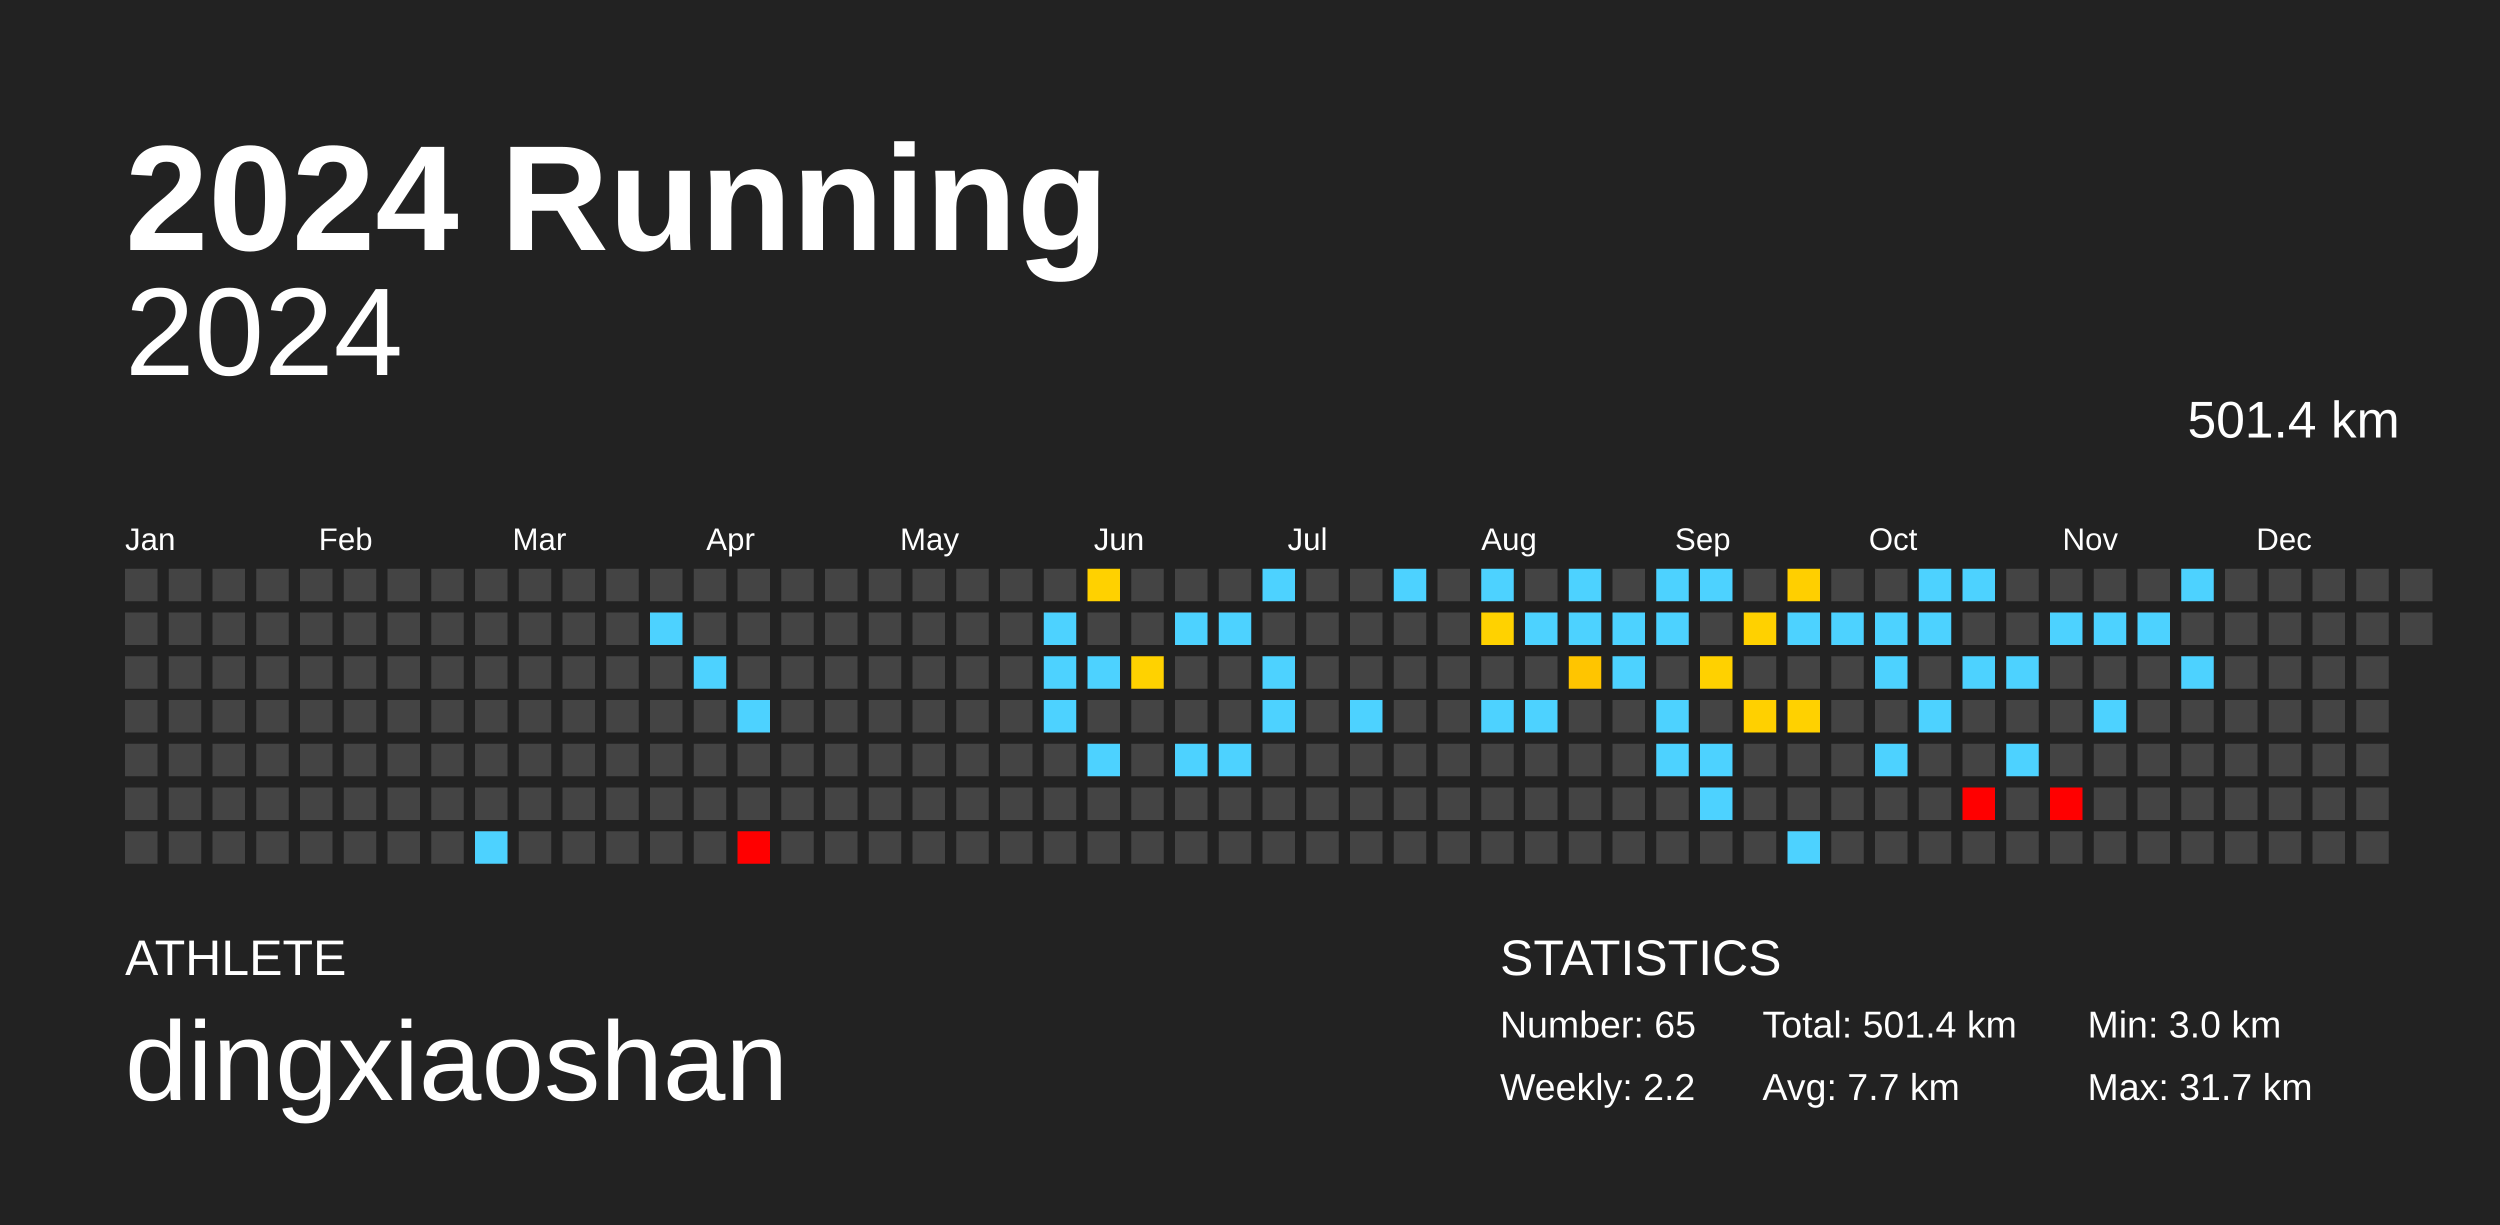
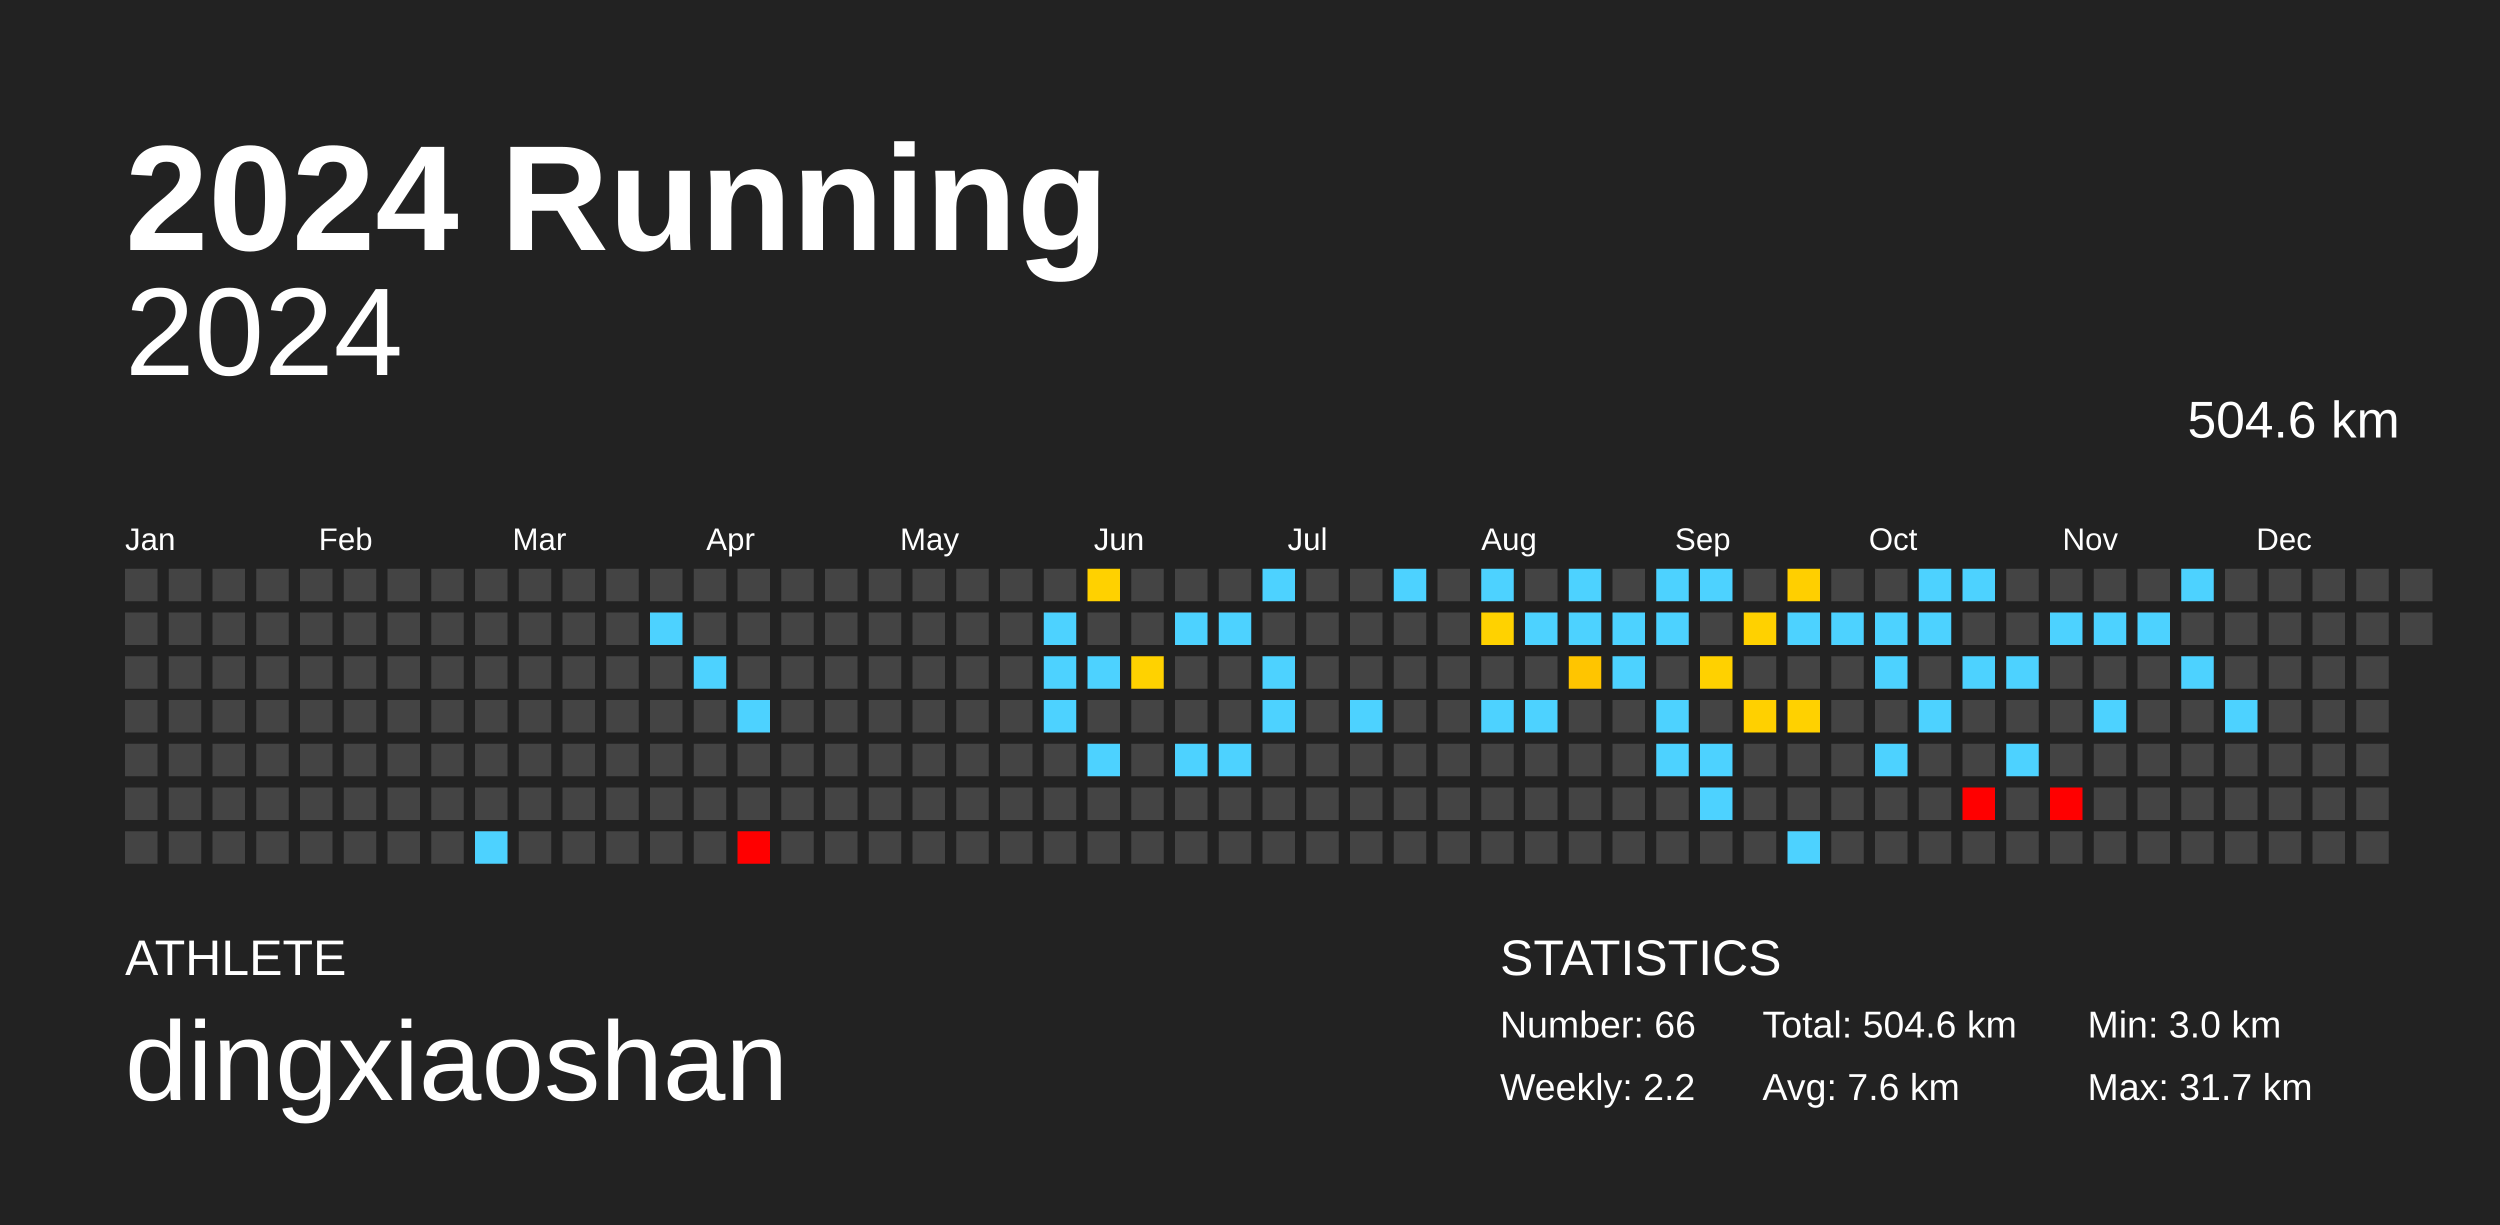
<svg xmlns="http://www.w3.org/2000/svg" baseProfile="full" height="98mm" version="1.1" viewBox="0,0,200,98" width="200mm">
  <defs />
  <rect fill="#222222" height="98" width="200" x="0" y="0" />
  <text fill="#FFFFFF" style="font-size:12px; font-family:Arial; font-weight:bold;" x="10" y="20">2024 Running</text>
  <text fill="#FFFFFF" style="font-size:4px; font-family:Arial" x="10" y="78">ATHLETE</text>
  <text fill="#FFFFFF" style="font-size:9px; font-family:Arial" x="10" y="88">dingxiaoshan</text>
  <text fill="#FFFFFF" style="font-size:4px; font-family:Arial" x="120" y="78">STATISTICS</text>
-   <text fill="#FFFFFF" style="font-size:3px; font-family:Arial" x="120" y="83">Number: 65</text>
+   <text fill="#FFFFFF" style="font-size:3px; font-family:Arial" x="120" y="83">Number: 66</text>
  <text fill="#FFFFFF" style="font-size:3px; font-family:Arial" x="120" y="88">Weekly: 2.2</text>
-   <text fill="#FFFFFF" style="font-size:3px; font-family:Arial" x="141" y="83">Total: 501.4 km</text>
-   <text fill="#FFFFFF" style="font-size:3px; font-family:Arial" x="141" y="88">Avg: 7.7 km</text>
+   <text fill="#FFFFFF" style="font-size:3px; font-family:Arial" x="141" y="83">Total: 504.6 km</text>
+   <text fill="#FFFFFF" style="font-size:3px; font-family:Arial" x="141" y="88">Avg: 7.6 km</text>
  <text fill="#FFFFFF" style="font-size:3px; font-family:Arial" x="167" y="83">Min: 3.0 km</text>
  <text fill="#FFFFFF" style="font-size:3px; font-family:Arial" x="167" y="88">Max: 31.7 km</text>
  <text alignment-baseline="hanging" fill="#FFFFFF" style="font-size:10.0px; font-family:Arial;" x="10" y="30">2024</text>
-   <text alignment-baseline="hanging" fill="#FFFFFF" style="font-size:4.125px; font-family:Arial;" x="175" y="35">501.4 km</text>
+   <text alignment-baseline="hanging" fill="#FFFFFF" style="font-size:4.125px; font-family:Arial;" x="175" y="35">504.6 km</text>
  <text fill="#FFFFFF" style="font-size:2.5px; font-family:Arial" x="10.0" y="44">Jan</text>
  <text fill="#FFFFFF" style="font-size:2.5px; font-family:Arial" x="25.5" y="44">Feb</text>
  <text fill="#FFFFFF" style="font-size:2.5px; font-family:Arial" x="41.0" y="44">Mar</text>
  <text fill="#FFFFFF" style="font-size:2.5px; font-family:Arial" x="56.5" y="44">Apr</text>
  <text fill="#FFFFFF" style="font-size:2.5px; font-family:Arial" x="72.0" y="44">May</text>
  <text fill="#FFFFFF" style="font-size:2.5px; font-family:Arial" x="87.5" y="44">Jun</text>
  <text fill="#FFFFFF" style="font-size:2.5px; font-family:Arial" x="103.0" y="44">Jul</text>
  <text fill="#FFFFFF" style="font-size:2.5px; font-family:Arial" x="118.5" y="44">Aug</text>
  <text fill="#FFFFFF" style="font-size:2.5px; font-family:Arial" x="134.0" y="44">Sep</text>
  <text fill="#FFFFFF" style="font-size:2.5px; font-family:Arial" x="149.5" y="44">Oct</text>
  <text fill="#FFFFFF" style="font-size:2.5px; font-family:Arial" x="165.0" y="44">Nov</text>
  <text fill="#FFFFFF" style="font-size:2.5px; font-family:Arial" x="180.5" y="44">Dec</text>
  <rect fill="#444444" height="2.6" width="2.6" x="10.0" y="45.5" />
  <rect fill="#444444" height="2.6" width="2.6" x="10.0" y="49.0" />
  <rect fill="#444444" height="2.6" width="2.6" x="10.0" y="52.5" />
  <rect fill="#444444" height="2.6" width="2.6" x="10.0" y="56.0" />
  <rect fill="#444444" height="2.6" width="2.6" x="10.0" y="59.5" />
  <rect fill="#444444" height="2.6" width="2.6" x="10.0" y="63.0" />
  <rect fill="#444444" height="2.6" width="2.6" x="10.0" y="66.5" />
  <rect fill="#444444" height="2.6" width="2.6" x="13.5" y="45.5" />
  <rect fill="#444444" height="2.6" width="2.6" x="13.5" y="49.0" />
  <rect fill="#444444" height="2.6" width="2.6" x="13.5" y="52.5" />
  <rect fill="#444444" height="2.6" width="2.6" x="13.5" y="56.0" />
  <rect fill="#444444" height="2.6" width="2.6" x="13.5" y="59.5" />
  <rect fill="#444444" height="2.6" width="2.6" x="13.5" y="63.0" />
  <rect fill="#444444" height="2.6" width="2.6" x="13.5" y="66.5" />
  <rect fill="#444444" height="2.6" width="2.6" x="17.0" y="45.5" />
  <rect fill="#444444" height="2.6" width="2.6" x="17.0" y="49.0" />
  <rect fill="#444444" height="2.6" width="2.6" x="17.0" y="52.5" />
  <rect fill="#444444" height="2.6" width="2.6" x="17.0" y="56.0" />
  <rect fill="#444444" height="2.6" width="2.6" x="17.0" y="59.5" />
  <rect fill="#444444" height="2.6" width="2.6" x="17.0" y="63.0" />
  <rect fill="#444444" height="2.6" width="2.6" x="17.0" y="66.5" />
  <rect fill="#444444" height="2.6" width="2.6" x="20.5" y="45.5" />
  <rect fill="#444444" height="2.6" width="2.6" x="20.5" y="49.0" />
  <rect fill="#444444" height="2.6" width="2.6" x="20.5" y="52.5" />
  <rect fill="#444444" height="2.6" width="2.6" x="20.5" y="56.0" />
  <rect fill="#444444" height="2.6" width="2.6" x="20.5" y="59.5" />
  <rect fill="#444444" height="2.6" width="2.6" x="20.5" y="63.0" />
  <rect fill="#444444" height="2.6" width="2.6" x="20.5" y="66.5" />
  <rect fill="#444444" height="2.6" width="2.6" x="24.0" y="45.5" />
  <rect fill="#444444" height="2.6" width="2.6" x="24.0" y="49.0" />
  <rect fill="#444444" height="2.6" width="2.6" x="24.0" y="52.5" />
  <rect fill="#444444" height="2.6" width="2.6" x="24.0" y="56.0" />
  <rect fill="#444444" height="2.6" width="2.6" x="24.0" y="59.5" />
  <rect fill="#444444" height="2.6" width="2.6" x="24.0" y="63.0" />
  <rect fill="#444444" height="2.6" width="2.6" x="24.0" y="66.5" />
  <rect fill="#444444" height="2.6" width="2.6" x="27.5" y="45.5" />
  <rect fill="#444444" height="2.6" width="2.6" x="27.5" y="49.0" />
  <rect fill="#444444" height="2.6" width="2.6" x="27.5" y="52.5" />
  <rect fill="#444444" height="2.6" width="2.6" x="27.5" y="56.0" />
  <rect fill="#444444" height="2.6" width="2.6" x="27.5" y="59.5" />
  <rect fill="#444444" height="2.6" width="2.6" x="27.5" y="63.0" />
  <rect fill="#444444" height="2.6" width="2.6" x="27.5" y="66.5" />
  <rect fill="#444444" height="2.6" width="2.6" x="31.0" y="45.5" />
  <rect fill="#444444" height="2.6" width="2.6" x="31.0" y="49.0" />
  <rect fill="#444444" height="2.6" width="2.6" x="31.0" y="52.5" />
  <rect fill="#444444" height="2.6" width="2.6" x="31.0" y="56.0" />
  <rect fill="#444444" height="2.6" width="2.6" x="31.0" y="59.5" />
  <rect fill="#444444" height="2.6" width="2.6" x="31.0" y="63.0" />
  <rect fill="#444444" height="2.6" width="2.6" x="31.0" y="66.5" />
  <rect fill="#444444" height="2.6" width="2.6" x="34.5" y="45.5" />
  <rect fill="#444444" height="2.6" width="2.6" x="34.5" y="49.0" />
  <rect fill="#444444" height="2.6" width="2.6" x="34.5" y="52.5" />
  <rect fill="#444444" height="2.6" width="2.6" x="34.5" y="56.0" />
  <rect fill="#444444" height="2.6" width="2.6" x="34.5" y="59.5" />
  <rect fill="#444444" height="2.6" width="2.6" x="34.5" y="63.0" />
  <rect fill="#444444" height="2.6" width="2.6" x="34.5" y="66.5" />
  <rect fill="#444444" height="2.6" width="2.6" x="38.0" y="45.5" />
  <rect fill="#444444" height="2.6" width="2.6" x="38.0" y="49.0" />
  <rect fill="#444444" height="2.6" width="2.6" x="38.0" y="52.5" />
  <rect fill="#444444" height="2.6" width="2.6" x="38.0" y="56.0" />
  <rect fill="#444444" height="2.6" width="2.6" x="38.0" y="59.5" />
  <rect fill="#444444" height="2.6" width="2.6" x="38.0" y="63.0" />
  <rect fill="#4dd2ff" height="2.6" width="2.6" x="38.0" y="66.5" />
  <rect fill="#444444" height="2.6" width="2.6" x="41.5" y="45.5" />
  <rect fill="#444444" height="2.6" width="2.6" x="41.5" y="49.0" />
  <rect fill="#444444" height="2.6" width="2.6" x="41.5" y="52.5" />
  <rect fill="#444444" height="2.6" width="2.6" x="41.5" y="56.0" />
  <rect fill="#444444" height="2.6" width="2.6" x="41.5" y="59.5" />
  <rect fill="#444444" height="2.6" width="2.6" x="41.5" y="63.0" />
  <rect fill="#444444" height="2.6" width="2.6" x="41.5" y="66.5" />
  <rect fill="#444444" height="2.6" width="2.6" x="45.0" y="45.5" />
  <rect fill="#444444" height="2.6" width="2.6" x="45.0" y="49.0" />
  <rect fill="#444444" height="2.6" width="2.6" x="45.0" y="52.5" />
  <rect fill="#444444" height="2.6" width="2.6" x="45.0" y="56.0" />
  <rect fill="#444444" height="2.6" width="2.6" x="45.0" y="59.5" />
  <rect fill="#444444" height="2.6" width="2.6" x="45.0" y="63.0" />
  <rect fill="#444444" height="2.6" width="2.6" x="45.0" y="66.5" />
  <rect fill="#444444" height="2.6" width="2.6" x="48.5" y="45.5" />
  <rect fill="#444444" height="2.6" width="2.6" x="48.5" y="49.0" />
  <rect fill="#444444" height="2.6" width="2.6" x="48.5" y="52.5" />
  <rect fill="#444444" height="2.6" width="2.6" x="48.5" y="56.0" />
  <rect fill="#444444" height="2.6" width="2.6" x="48.5" y="59.5" />
  <rect fill="#444444" height="2.6" width="2.6" x="48.5" y="63.0" />
  <rect fill="#444444" height="2.6" width="2.6" x="48.5" y="66.5" />
  <rect fill="#444444" height="2.6" width="2.6" x="52.0" y="45.5" />
  <rect fill="#4dd2ff" height="2.6" width="2.6" x="52.0" y="49.0" />
  <rect fill="#444444" height="2.6" width="2.6" x="52.0" y="52.5" />
  <rect fill="#444444" height="2.6" width="2.6" x="52.0" y="56.0" />
  <rect fill="#444444" height="2.6" width="2.6" x="52.0" y="59.5" />
  <rect fill="#444444" height="2.6" width="2.6" x="52.0" y="63.0" />
  <rect fill="#444444" height="2.6" width="2.6" x="52.0" y="66.5" />
  <rect fill="#444444" height="2.6" width="2.6" x="55.5" y="45.5" />
  <rect fill="#444444" height="2.6" width="2.6" x="55.5" y="49.0" />
  <rect fill="#4dd2ff" height="2.6" width="2.6" x="55.5" y="52.5" />
  <rect fill="#444444" height="2.6" width="2.6" x="55.5" y="56.0" />
  <rect fill="#444444" height="2.6" width="2.6" x="55.5" y="59.5" />
  <rect fill="#444444" height="2.6" width="2.6" x="55.5" y="63.0" />
  <rect fill="#444444" height="2.6" width="2.6" x="55.5" y="66.5" />
  <rect fill="#444444" height="2.6" width="2.6" x="59.0" y="45.5" />
  <rect fill="#444444" height="2.6" width="2.6" x="59.0" y="49.0" />
  <rect fill="#444444" height="2.6" width="2.6" x="59.0" y="52.5" />
  <rect fill="#4dd2ff" height="2.6" width="2.6" x="59.0" y="56.0" />
  <rect fill="#444444" height="2.6" width="2.6" x="59.0" y="59.5" />
  <rect fill="#444444" height="2.6" width="2.6" x="59.0" y="63.0" />
  <rect fill="red" height="2.6" width="2.6" x="59.0" y="66.5" />
  <rect fill="#444444" height="2.6" width="2.6" x="62.5" y="45.5" />
  <rect fill="#444444" height="2.6" width="2.6" x="62.5" y="49.0" />
  <rect fill="#444444" height="2.6" width="2.6" x="62.5" y="52.5" />
  <rect fill="#444444" height="2.6" width="2.6" x="62.5" y="56.0" />
  <rect fill="#444444" height="2.6" width="2.6" x="62.5" y="59.5" />
  <rect fill="#444444" height="2.6" width="2.6" x="62.5" y="63.0" />
  <rect fill="#444444" height="2.6" width="2.6" x="62.5" y="66.5" />
  <rect fill="#444444" height="2.6" width="2.6" x="66.0" y="45.5" />
  <rect fill="#444444" height="2.6" width="2.6" x="66.0" y="49.0" />
  <rect fill="#444444" height="2.6" width="2.6" x="66.0" y="52.5" />
  <rect fill="#444444" height="2.6" width="2.6" x="66.0" y="56.0" />
  <rect fill="#444444" height="2.6" width="2.6" x="66.0" y="59.5" />
  <rect fill="#444444" height="2.6" width="2.6" x="66.0" y="63.0" />
  <rect fill="#444444" height="2.6" width="2.6" x="66.0" y="66.5" />
  <rect fill="#444444" height="2.6" width="2.6" x="69.5" y="45.5" />
  <rect fill="#444444" height="2.6" width="2.6" x="69.5" y="49.0" />
  <rect fill="#444444" height="2.6" width="2.6" x="69.5" y="52.5" />
  <rect fill="#444444" height="2.6" width="2.6" x="69.5" y="56.0" />
  <rect fill="#444444" height="2.6" width="2.6" x="69.5" y="59.5" />
  <rect fill="#444444" height="2.6" width="2.6" x="69.5" y="63.0" />
  <rect fill="#444444" height="2.6" width="2.6" x="69.5" y="66.5" />
  <rect fill="#444444" height="2.6" width="2.6" x="73.0" y="45.5" />
  <rect fill="#444444" height="2.6" width="2.6" x="73.0" y="49.0" />
  <rect fill="#444444" height="2.6" width="2.6" x="73.0" y="52.5" />
  <rect fill="#444444" height="2.6" width="2.6" x="73.0" y="56.0" />
  <rect fill="#444444" height="2.6" width="2.6" x="73.0" y="59.5" />
  <rect fill="#444444" height="2.6" width="2.6" x="73.0" y="63.0" />
  <rect fill="#444444" height="2.6" width="2.6" x="73.0" y="66.5" />
  <rect fill="#444444" height="2.6" width="2.6" x="76.5" y="45.5" />
  <rect fill="#444444" height="2.6" width="2.6" x="76.5" y="49.0" />
  <rect fill="#444444" height="2.6" width="2.6" x="76.5" y="52.5" />
  <rect fill="#444444" height="2.6" width="2.6" x="76.5" y="56.0" />
  <rect fill="#444444" height="2.6" width="2.6" x="76.5" y="59.5" />
  <rect fill="#444444" height="2.6" width="2.6" x="76.5" y="63.0" />
  <rect fill="#444444" height="2.6" width="2.6" x="76.5" y="66.5" />
  <rect fill="#444444" height="2.6" width="2.6" x="80.0" y="45.5" />
  <rect fill="#444444" height="2.6" width="2.6" x="80.0" y="49.0" />
  <rect fill="#444444" height="2.6" width="2.6" x="80.0" y="52.5" />
  <rect fill="#444444" height="2.6" width="2.6" x="80.0" y="56.0" />
  <rect fill="#444444" height="2.6" width="2.6" x="80.0" y="59.5" />
  <rect fill="#444444" height="2.6" width="2.6" x="80.0" y="63.0" />
  <rect fill="#444444" height="2.6" width="2.6" x="80.0" y="66.5" />
  <rect fill="#444444" height="2.6" width="2.6" x="83.5" y="45.5" />
  <rect fill="#4dd2ff" height="2.6" width="2.6" x="83.5" y="49.0" />
  <rect fill="#4dd2ff" height="2.6" width="2.6" x="83.5" y="52.5" />
  <rect fill="#4dd2ff" height="2.6" width="2.6" x="83.5" y="56.0" />
  <rect fill="#444444" height="2.6" width="2.6" x="83.5" y="59.5" />
  <rect fill="#444444" height="2.6" width="2.6" x="83.5" y="63.0" />
  <rect fill="#444444" height="2.6" width="2.6" x="83.5" y="66.5" />
  <rect fill="#ffd100" height="2.6" width="2.6" x="87.0" y="45.5" />
  <rect fill="#444444" height="2.6" width="2.6" x="87.0" y="49.0" />
  <rect fill="#4dd2ff" height="2.6" width="2.6" x="87.0" y="52.5" />
  <rect fill="#444444" height="2.6" width="2.6" x="87.0" y="56.0" />
  <rect fill="#4dd2ff" height="2.6" width="2.6" x="87.0" y="59.5" />
  <rect fill="#444444" height="2.6" width="2.6" x="87.0" y="63.0" />
  <rect fill="#444444" height="2.6" width="2.6" x="87.0" y="66.5" />
  <rect fill="#444444" height="2.6" width="2.6" x="90.5" y="45.5" />
  <rect fill="#444444" height="2.6" width="2.6" x="90.5" y="49.0" />
  <rect fill="#ffd200" height="2.6" width="2.6" x="90.5" y="52.5" />
  <rect fill="#444444" height="2.6" width="2.6" x="90.5" y="56.0" />
  <rect fill="#444444" height="2.6" width="2.6" x="90.5" y="59.5" />
  <rect fill="#444444" height="2.6" width="2.6" x="90.5" y="63.0" />
  <rect fill="#444444" height="2.6" width="2.6" x="90.5" y="66.5" />
  <rect fill="#444444" height="2.6" width="2.6" x="94.0" y="45.5" />
  <rect fill="#4dd2ff" height="2.6" width="2.6" x="94.0" y="49.0" />
  <rect fill="#444444" height="2.6" width="2.6" x="94.0" y="52.5" />
  <rect fill="#444444" height="2.6" width="2.6" x="94.0" y="56.0" />
  <rect fill="#4dd2ff" height="2.6" width="2.6" x="94.0" y="59.5" />
  <rect fill="#444444" height="2.6" width="2.6" x="94.0" y="63.0" />
  <rect fill="#444444" height="2.6" width="2.6" x="94.0" y="66.5" />
  <rect fill="#444444" height="2.6" width="2.6" x="97.5" y="45.5" />
  <rect fill="#4dd2ff" height="2.6" width="2.6" x="97.5" y="49.0" />
  <rect fill="#444444" height="2.6" width="2.6" x="97.5" y="52.5" />
  <rect fill="#444444" height="2.6" width="2.6" x="97.5" y="56.0" />
  <rect fill="#4dd2ff" height="2.6" width="2.6" x="97.5" y="59.5" />
  <rect fill="#444444" height="2.6" width="2.6" x="97.5" y="63.0" />
  <rect fill="#444444" height="2.6" width="2.6" x="97.5" y="66.5" />
  <rect fill="#4dd2ff" height="2.6" width="2.6" x="101.0" y="45.5" />
  <rect fill="#444444" height="2.6" width="2.6" x="101.0" y="49.0" />
  <rect fill="#4dd2ff" height="2.6" width="2.6" x="101.0" y="52.5" />
  <rect fill="#4dd2ff" height="2.6" width="2.6" x="101.0" y="56.0" />
  <rect fill="#444444" height="2.6" width="2.6" x="101.0" y="59.5" />
  <rect fill="#444444" height="2.6" width="2.6" x="101.0" y="63.0" />
  <rect fill="#444444" height="2.6" width="2.6" x="101.0" y="66.5" />
  <rect fill="#444444" height="2.6" width="2.6" x="104.5" y="45.5" />
  <rect fill="#444444" height="2.6" width="2.6" x="104.5" y="49.0" />
  <rect fill="#444444" height="2.6" width="2.6" x="104.5" y="52.5" />
  <rect fill="#444444" height="2.6" width="2.6" x="104.5" y="56.0" />
  <rect fill="#444444" height="2.6" width="2.6" x="104.5" y="59.5" />
  <rect fill="#444444" height="2.6" width="2.6" x="104.5" y="63.0" />
  <rect fill="#444444" height="2.6" width="2.6" x="104.5" y="66.5" />
  <rect fill="#444444" height="2.6" width="2.6" x="108.0" y="45.5" />
  <rect fill="#444444" height="2.6" width="2.6" x="108.0" y="49.0" />
  <rect fill="#444444" height="2.6" width="2.6" x="108.0" y="52.5" />
  <rect fill="#4dd2ff" height="2.6" width="2.6" x="108.0" y="56.0" />
  <rect fill="#444444" height="2.6" width="2.6" x="108.0" y="59.5" />
  <rect fill="#444444" height="2.6" width="2.6" x="108.0" y="63.0" />
  <rect fill="#444444" height="2.6" width="2.6" x="108.0" y="66.5" />
  <rect fill="#4dd2ff" height="2.6" width="2.6" x="111.5" y="45.5" />
  <rect fill="#444444" height="2.6" width="2.6" x="111.5" y="49.0" />
  <rect fill="#444444" height="2.6" width="2.6" x="111.5" y="52.5" />
  <rect fill="#444444" height="2.6" width="2.6" x="111.5" y="56.0" />
  <rect fill="#444444" height="2.6" width="2.6" x="111.5" y="59.5" />
  <rect fill="#444444" height="2.6" width="2.6" x="111.5" y="63.0" />
  <rect fill="#444444" height="2.6" width="2.6" x="111.5" y="66.5" />
  <rect fill="#444444" height="2.6" width="2.6" x="115.0" y="45.5" />
  <rect fill="#444444" height="2.6" width="2.6" x="115.0" y="49.0" />
  <rect fill="#444444" height="2.6" width="2.6" x="115.0" y="52.5" />
  <rect fill="#444444" height="2.6" width="2.6" x="115.0" y="56.0" />
  <rect fill="#444444" height="2.6" width="2.6" x="115.0" y="59.5" />
  <rect fill="#444444" height="2.6" width="2.6" x="115.0" y="63.0" />
  <rect fill="#444444" height="2.6" width="2.6" x="115.0" y="66.5" />
  <rect fill="#4dd2ff" height="2.6" width="2.6" x="118.5" y="45.5" />
  <rect fill="#ffd200" height="2.6" width="2.6" x="118.5" y="49.0" />
  <rect fill="#444444" height="2.6" width="2.6" x="118.5" y="52.5" />
  <rect fill="#4dd2ff" height="2.6" width="2.6" x="118.5" y="56.0" />
  <rect fill="#444444" height="2.6" width="2.6" x="118.5" y="59.5" />
  <rect fill="#444444" height="2.6" width="2.6" x="118.5" y="63.0" />
  <rect fill="#444444" height="2.6" width="2.6" x="118.5" y="66.5" />
  <rect fill="#444444" height="2.6" width="2.6" x="122.0" y="45.5" />
  <rect fill="#4dd2ff" height="2.6" width="2.6" x="122.0" y="49.0" />
  <rect fill="#444444" height="2.6" width="2.6" x="122.0" y="52.5" />
  <rect fill="#4dd2ff" height="2.6" width="2.6" x="122.0" y="56.0" />
  <rect fill="#444444" height="2.6" width="2.6" x="122.0" y="59.5" />
  <rect fill="#444444" height="2.6" width="2.6" x="122.0" y="63.0" />
  <rect fill="#444444" height="2.6" width="2.6" x="122.0" y="66.5" />
  <rect fill="#4dd2ff" height="2.6" width="2.6" x="125.5" y="45.5" />
  <rect fill="#4dd2ff" height="2.6" width="2.6" x="125.5" y="49.0" />
  <rect fill="#ffc500" height="2.6" width="2.6" x="125.5" y="52.5" />
  <rect fill="#444444" height="2.6" width="2.6" x="125.5" y="56.0" />
  <rect fill="#444444" height="2.6" width="2.6" x="125.5" y="59.5" />
  <rect fill="#444444" height="2.6" width="2.6" x="125.5" y="63.0" />
  <rect fill="#444444" height="2.6" width="2.6" x="125.5" y="66.5" />
  <rect fill="#444444" height="2.6" width="2.6" x="129.0" y="45.5" />
  <rect fill="#4dd2ff" height="2.6" width="2.6" x="129.0" y="49.0" />
  <rect fill="#4dd2ff" height="2.6" width="2.6" x="129.0" y="52.5" />
  <rect fill="#444444" height="2.6" width="2.6" x="129.0" y="56.0" />
  <rect fill="#444444" height="2.6" width="2.6" x="129.0" y="59.5" />
  <rect fill="#444444" height="2.6" width="2.6" x="129.0" y="63.0" />
  <rect fill="#444444" height="2.6" width="2.6" x="129.0" y="66.5" />
  <rect fill="#4dd2ff" height="2.6" width="2.6" x="132.5" y="45.5" />
  <rect fill="#4dd2ff" height="2.6" width="2.6" x="132.5" y="49.0" />
  <rect fill="#444444" height="2.6" width="2.6" x="132.5" y="52.5" />
  <rect fill="#4dd2ff" height="2.6" width="2.6" x="132.5" y="56.0" />
  <rect fill="#4dd2ff" height="2.6" width="2.6" x="132.5" y="59.5" />
  <rect fill="#444444" height="2.6" width="2.6" x="132.5" y="63.0" />
  <rect fill="#444444" height="2.6" width="2.6" x="132.5" y="66.5" />
  <rect fill="#4dd2ff" height="2.6" width="2.6" x="136.0" y="45.5" />
  <rect fill="#444444" height="2.6" width="2.6" x="136.0" y="49.0" />
  <rect fill="#ffd100" height="2.6" width="2.6" x="136.0" y="52.5" />
  <rect fill="#444444" height="2.6" width="2.6" x="136.0" y="56.0" />
  <rect fill="#4dd2ff" height="2.6" width="2.6" x="136.0" y="59.5" />
  <rect fill="#4dd2ff" height="2.6" width="2.6" x="136.0" y="63.0" />
  <rect fill="#444444" height="2.6" width="2.6" x="136.0" y="66.5" />
  <rect fill="#444444" height="2.6" width="2.6" x="139.5" y="45.5" />
  <rect fill="#ffd100" height="2.6" width="2.6" x="139.5" y="49.0" />
  <rect fill="#444444" height="2.6" width="2.6" x="139.5" y="52.5" />
  <rect fill="#ffd000" height="2.6" width="2.6" x="139.5" y="56.0" />
  <rect fill="#444444" height="2.6" width="2.6" x="139.5" y="59.5" />
  <rect fill="#444444" height="2.6" width="2.6" x="139.5" y="63.0" />
  <rect fill="#444444" height="2.6" width="2.6" x="139.5" y="66.5" />
  <rect fill="#ffcf00" height="2.6" width="2.6" x="143.0" y="45.5" />
  <rect fill="#4dd2ff" height="2.6" width="2.6" x="143.0" y="49.0" />
  <rect fill="#444444" height="2.6" width="2.6" x="143.0" y="52.5" />
  <rect fill="#ffd100" height="2.6" width="2.6" x="143.0" y="56.0" />
  <rect fill="#444444" height="2.6" width="2.6" x="143.0" y="59.5" />
  <rect fill="#444444" height="2.6" width="2.6" x="143.0" y="63.0" />
  <rect fill="#4dd2ff" height="2.6" width="2.6" x="143.0" y="66.5" />
  <rect fill="#444444" height="2.6" width="2.6" x="146.5" y="45.5" />
  <rect fill="#4dd2ff" height="2.6" width="2.6" x="146.5" y="49.0" />
  <rect fill="#444444" height="2.6" width="2.6" x="146.5" y="52.5" />
  <rect fill="#444444" height="2.6" width="2.6" x="146.5" y="56.0" />
  <rect fill="#444444" height="2.6" width="2.6" x="146.5" y="59.5" />
  <rect fill="#444444" height="2.6" width="2.6" x="146.5" y="63.0" />
  <rect fill="#444444" height="2.6" width="2.6" x="146.5" y="66.5" />
  <rect fill="#444444" height="2.6" width="2.6" x="150.0" y="45.5" />
  <rect fill="#4dd2ff" height="2.6" width="2.6" x="150.0" y="49.0" />
  <rect fill="#4dd2ff" height="2.6" width="2.6" x="150.0" y="52.5" />
  <rect fill="#444444" height="2.6" width="2.6" x="150.0" y="56.0" />
  <rect fill="#4dd2ff" height="2.6" width="2.6" x="150.0" y="59.5" />
  <rect fill="#444444" height="2.6" width="2.6" x="150.0" y="63.0" />
  <rect fill="#444444" height="2.6" width="2.6" x="150.0" y="66.5" />
  <rect fill="#4dd2ff" height="2.6" width="2.6" x="153.5" y="45.5" />
  <rect fill="#4dd2ff" height="2.6" width="2.6" x="153.5" y="49.0" />
  <rect fill="#444444" height="2.6" width="2.6" x="153.5" y="52.5" />
  <rect fill="#4dd2ff" height="2.6" width="2.6" x="153.5" y="56.0" />
  <rect fill="#444444" height="2.6" width="2.6" x="153.5" y="59.5" />
  <rect fill="#444444" height="2.6" width="2.6" x="153.5" y="63.0" />
  <rect fill="#444444" height="2.6" width="2.6" x="153.5" y="66.5" />
  <rect fill="#4dd2ff" height="2.6" width="2.6" x="157.0" y="45.5" />
  <rect fill="#444444" height="2.6" width="2.6" x="157.0" y="49.0" />
  <rect fill="#4dd2ff" height="2.6" width="2.6" x="157.0" y="52.5" />
  <rect fill="#444444" height="2.6" width="2.6" x="157.0" y="56.0" />
  <rect fill="#444444" height="2.6" width="2.6" x="157.0" y="59.5" />
  <rect fill="red" height="2.6" width="2.6" x="157.0" y="63.0" />
  <rect fill="#444444" height="2.6" width="2.6" x="157.0" y="66.5" />
  <rect fill="#444444" height="2.6" width="2.6" x="160.5" y="45.5" />
  <rect fill="#444444" height="2.6" width="2.6" x="160.5" y="49.0" />
  <rect fill="#4dd2ff" height="2.6" width="2.6" x="160.5" y="52.5" />
  <rect fill="#444444" height="2.6" width="2.6" x="160.5" y="56.0" />
  <rect fill="#4dd2ff" height="2.6" width="2.6" x="160.5" y="59.5" />
  <rect fill="#444444" height="2.6" width="2.6" x="160.5" y="63.0" />
  <rect fill="#444444" height="2.6" width="2.6" x="160.5" y="66.5" />
  <rect fill="#444444" height="2.6" width="2.6" x="164.0" y="45.5" />
  <rect fill="#4dd2ff" height="2.6" width="2.6" x="164.0" y="49.0" />
  <rect fill="#444444" height="2.6" width="2.6" x="164.0" y="52.5" />
  <rect fill="#444444" height="2.6" width="2.6" x="164.0" y="56.0" />
  <rect fill="#444444" height="2.6" width="2.6" x="164.0" y="59.5" />
  <rect fill="red" height="2.6" width="2.6" x="164.0" y="63.0" />
  <rect fill="#444444" height="2.6" width="2.6" x="164.0" y="66.5" />
  <rect fill="#444444" height="2.6" width="2.6" x="167.5" y="45.5" />
  <rect fill="#4dd2ff" height="2.6" width="2.6" x="167.5" y="49.0" />
  <rect fill="#444444" height="2.6" width="2.6" x="167.5" y="52.5" />
  <rect fill="#4dd2ff" height="2.6" width="2.6" x="167.5" y="56.0" />
  <rect fill="#444444" height="2.6" width="2.6" x="167.5" y="59.5" />
  <rect fill="#444444" height="2.6" width="2.6" x="167.5" y="63.0" />
  <rect fill="#444444" height="2.6" width="2.6" x="167.5" y="66.5" />
  <rect fill="#444444" height="2.6" width="2.6" x="171.0" y="45.5" />
  <rect fill="#4dd2ff" height="2.6" width="2.6" x="171.0" y="49.0" />
  <rect fill="#444444" height="2.6" width="2.6" x="171.0" y="52.5" />
  <rect fill="#444444" height="2.6" width="2.6" x="171.0" y="56.0" />
  <rect fill="#444444" height="2.6" width="2.6" x="171.0" y="59.5" />
  <rect fill="#444444" height="2.6" width="2.6" x="171.0" y="63.0" />
  <rect fill="#444444" height="2.6" width="2.6" x="171.0" y="66.5" />
  <rect fill="#4dd2ff" height="2.6" width="2.6" x="174.5" y="45.5" />
  <rect fill="#444444" height="2.6" width="2.6" x="174.5" y="49.0" />
  <rect fill="#4dd2ff" height="2.6" width="2.6" x="174.5" y="52.5" />
  <rect fill="#444444" height="2.6" width="2.6" x="174.5" y="56.0" />
  <rect fill="#444444" height="2.6" width="2.6" x="174.5" y="59.5" />
  <rect fill="#444444" height="2.6" width="2.6" x="174.5" y="63.0" />
  <rect fill="#444444" height="2.6" width="2.6" x="174.5" y="66.5" />
  <rect fill="#444444" height="2.6" width="2.6" x="178.0" y="45.5" />
  <rect fill="#444444" height="2.6" width="2.6" x="178.0" y="49.0" />
  <rect fill="#444444" height="2.6" width="2.6" x="178.0" y="52.5" />
-   <rect fill="#444444" height="2.6" width="2.6" x="178.0" y="56.0" />
+   <rect fill="#4dd2ff" height="2.6" width="2.6" x="178.0" y="56.0" />
  <rect fill="#444444" height="2.6" width="2.6" x="178.0" y="59.5" />
  <rect fill="#444444" height="2.6" width="2.6" x="178.0" y="63.0" />
  <rect fill="#444444" height="2.6" width="2.6" x="178.0" y="66.5" />
  <rect fill="#444444" height="2.6" width="2.6" x="181.5" y="45.5" />
  <rect fill="#444444" height="2.6" width="2.6" x="181.5" y="49.0" />
  <rect fill="#444444" height="2.6" width="2.6" x="181.5" y="52.5" />
  <rect fill="#444444" height="2.6" width="2.6" x="181.5" y="56.0" />
  <rect fill="#444444" height="2.6" width="2.6" x="181.5" y="59.5" />
  <rect fill="#444444" height="2.6" width="2.6" x="181.5" y="63.0" />
  <rect fill="#444444" height="2.6" width="2.6" x="181.5" y="66.5" />
  <rect fill="#444444" height="2.6" width="2.6" x="185.0" y="45.5" />
  <rect fill="#444444" height="2.6" width="2.6" x="185.0" y="49.0" />
  <rect fill="#444444" height="2.6" width="2.6" x="185.0" y="52.5" />
  <rect fill="#444444" height="2.6" width="2.6" x="185.0" y="56.0" />
  <rect fill="#444444" height="2.6" width="2.6" x="185.0" y="59.5" />
  <rect fill="#444444" height="2.6" width="2.6" x="185.0" y="63.0" />
  <rect fill="#444444" height="2.6" width="2.6" x="185.0" y="66.5" />
  <rect fill="#444444" height="2.6" width="2.6" x="188.5" y="45.5" />
  <rect fill="#444444" height="2.6" width="2.6" x="188.5" y="49.0" />
  <rect fill="#444444" height="2.6" width="2.6" x="188.5" y="52.5" />
  <rect fill="#444444" height="2.6" width="2.6" x="188.5" y="56.0" />
  <rect fill="#444444" height="2.6" width="2.6" x="188.5" y="59.5" />
  <rect fill="#444444" height="2.6" width="2.6" x="188.5" y="63.0" />
  <rect fill="#444444" height="2.6" width="2.6" x="188.5" y="66.5" />
  <rect fill="#444444" height="2.6" width="2.6" x="192.0" y="45.5" />
  <rect fill="#444444" height="2.6" width="2.6" x="192.0" y="49.0" />
</svg>
